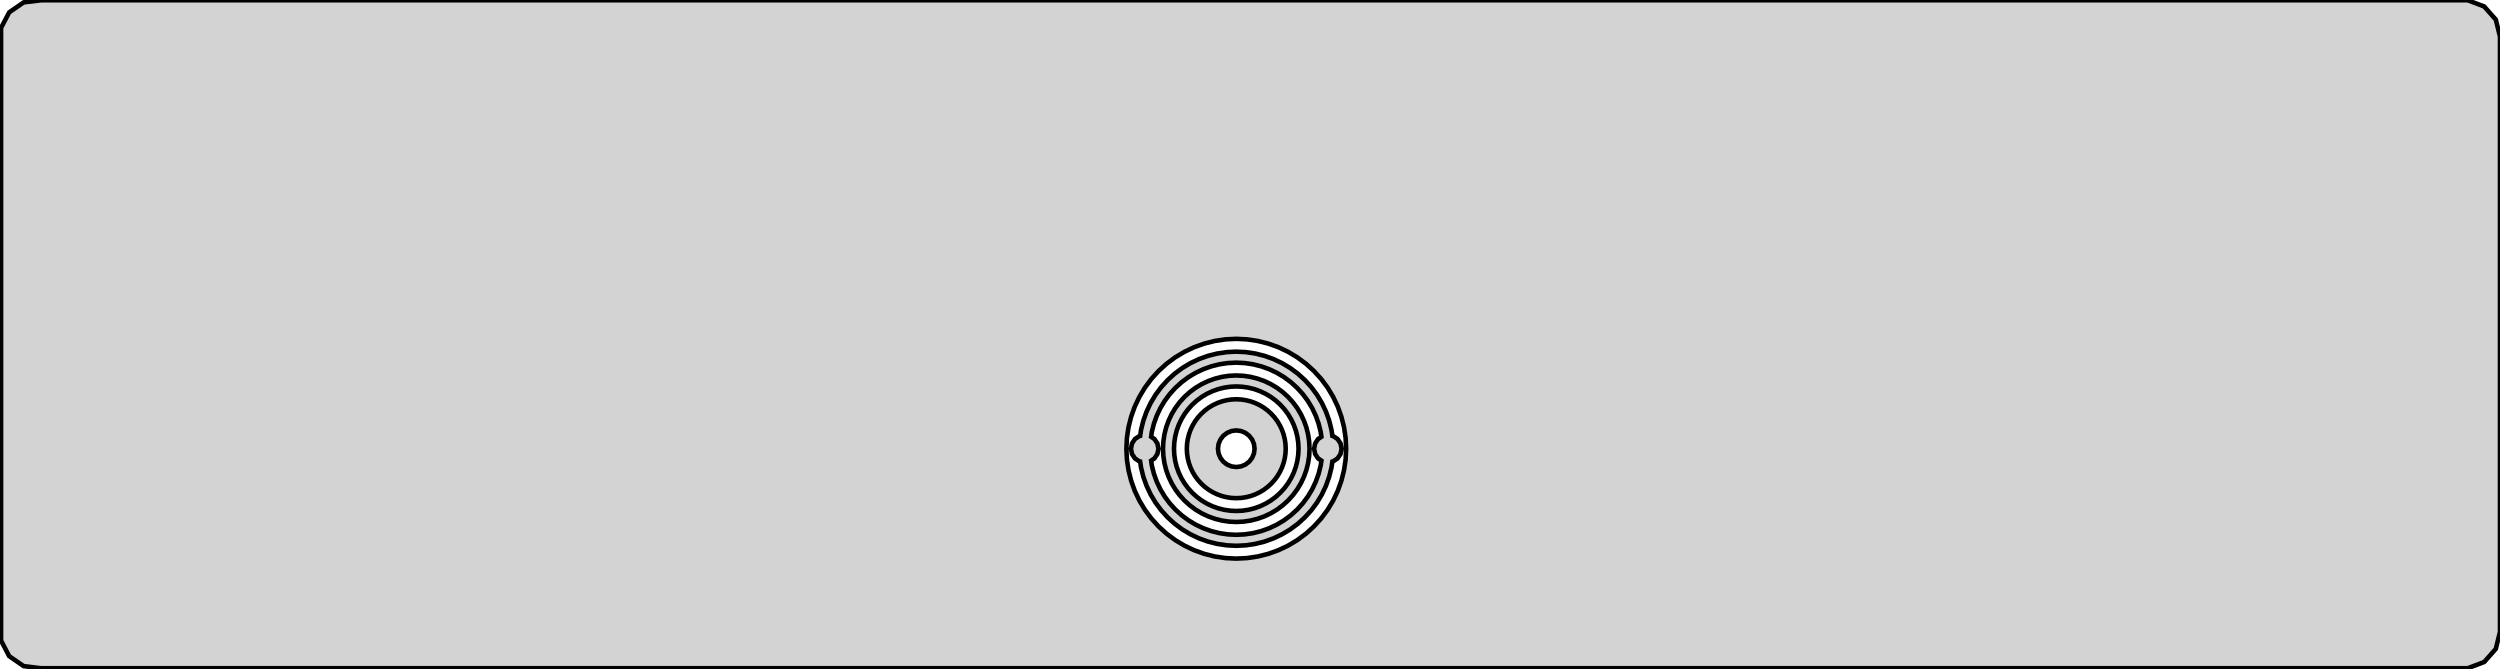
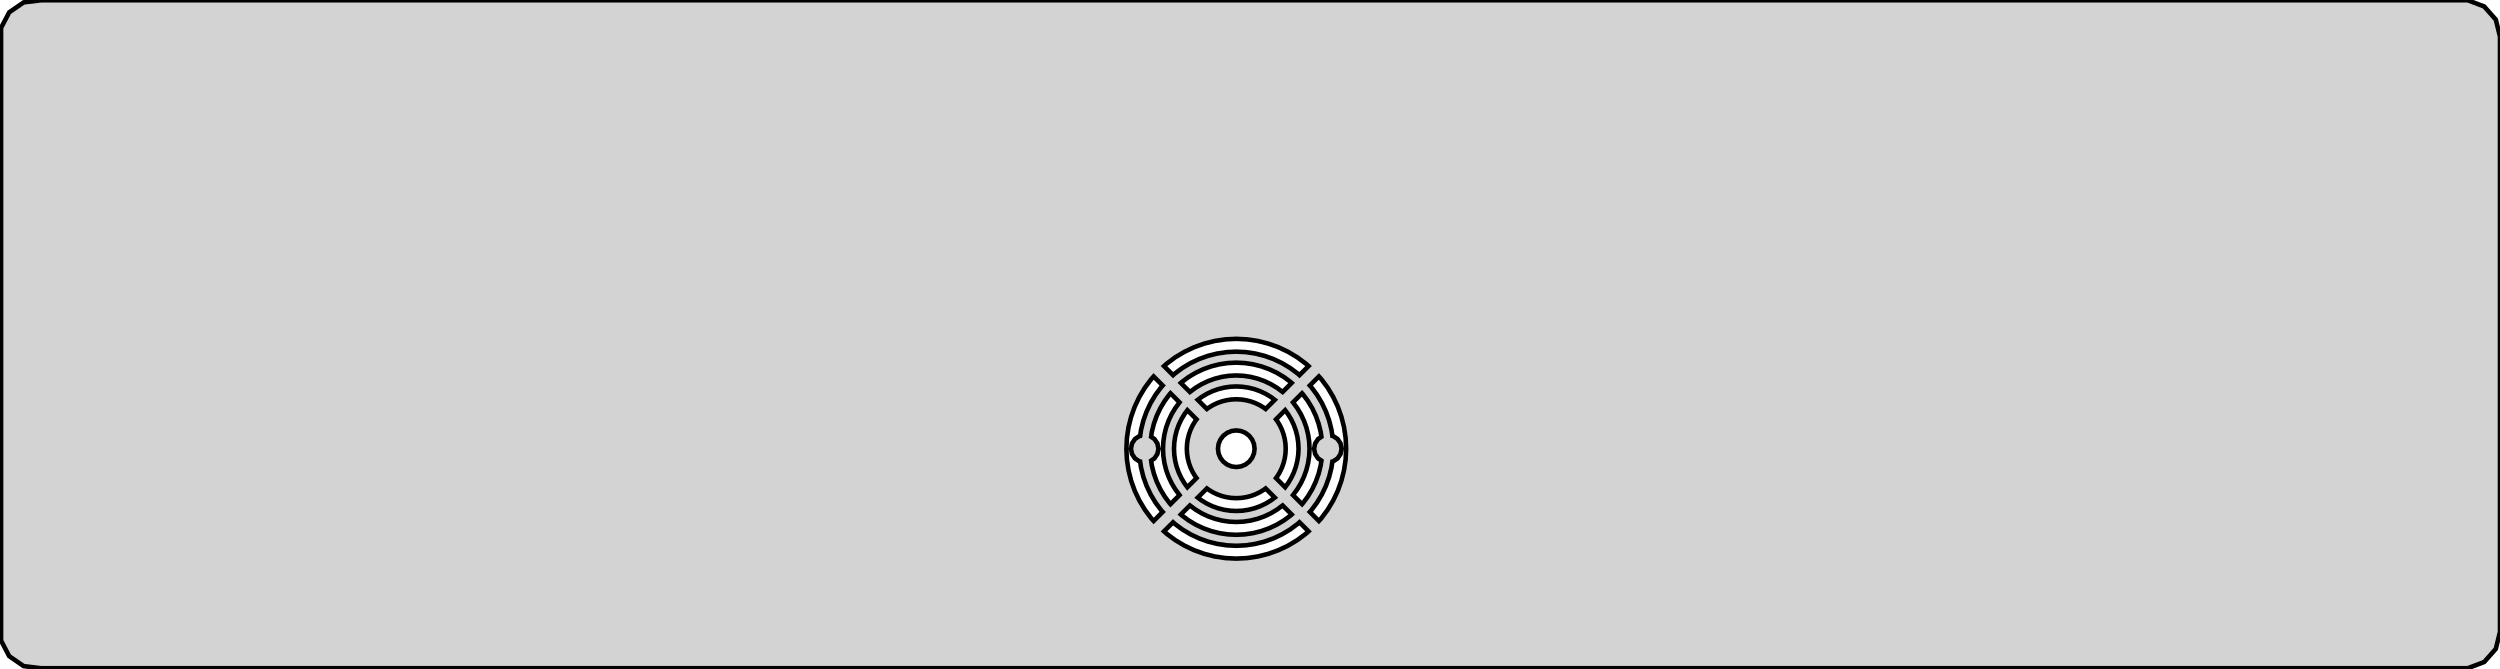
<svg xmlns="http://www.w3.org/2000/svg" width="273mm" height="73mm" viewBox="0 -73 273 73" version="1.1">
-   <path d=" M 271.272,-0.708 L 272.542,-2.141 L 273,-4 L 273,-69 L 272.542,-70.859 L 271.272,-72.292  L 269.482,-72.971 L 4.482,-72.971 L 2.582,-72.74 L 1.006,-71.653 L 0.116,-69.957 L 0.116,-3.043  L 1.006,-1.347 L 2.582,-0.26 L 4.482,-0.029 L 269.482,-0.029 z M 133.824,-12.058 L 132.659,-12.231 L 131.517,-12.517 L 130.408,-12.914 L 129.343,-13.417 L 128.333,-14.022  L 127.387,-14.724 L 126.515,-15.515 L 125.724,-16.387 L 125.022,-17.333 L 124.417,-18.343 L 123.913,-19.408  L 123.517,-20.517 L 123.231,-21.659 L 123.058,-22.824 L 123,-24 L 123.058,-25.176 L 123.231,-26.341  L 123.517,-27.483 L 123.913,-28.592 L 124.417,-29.657 L 125.022,-30.667 L 125.724,-31.613 L 126.515,-32.485  L 127.387,-33.276 L 128.333,-33.978 L 129.343,-34.583 L 130.408,-35.087 L 131.517,-35.483 L 132.659,-35.769  L 133.824,-35.942 L 135,-36 L 136.176,-35.942 L 137.341,-35.769 L 138.483,-35.483 L 139.592,-35.087  L 140.657,-34.583 L 141.667,-33.978 L 142.613,-33.276 L 143.485,-32.485 L 144.276,-31.613 L 144.978,-30.667  L 145.583,-29.657 L 146.087,-28.592 L 146.483,-27.483 L 146.769,-26.341 L 146.942,-25.176 L 147,-24  L 146.942,-22.824 L 146.769,-21.659 L 146.483,-20.517 L 146.087,-19.408 L 145.583,-18.343 L 144.978,-17.333  L 144.276,-16.387 L 143.485,-15.515 L 142.613,-14.724 L 141.667,-14.022 L 140.657,-13.417 L 139.592,-12.914  L 138.483,-12.517 L 137.341,-12.231 L 136.176,-12.058 L 135,-12 z M 136.039,-13.451 L 137.068,-13.604 L 138.077,-13.856 L 139.056,-14.207 L 139.997,-14.652 L 140.889,-15.186  L 141.725,-15.806 L 142.495,-16.505 L 143.194,-17.275 L 143.814,-18.111 L 144.348,-19.003 L 144.793,-19.944  L 145.144,-20.923 L 145.396,-21.932 L 145.495,-22.599 L 145.574,-22.614 L 146.061,-22.939 L 146.386,-23.426  L 146.5,-24 L 146.386,-24.574 L 146.061,-25.061 L 145.574,-25.386 L 145.495,-25.401 L 145.396,-26.068  L 145.144,-27.077 L 144.793,-28.056 L 144.348,-28.997 L 143.814,-29.889 L 143.194,-30.725 L 142.495,-31.495  L 141.725,-32.194 L 140.889,-32.814 L 139.997,-33.348 L 139.056,-33.793 L 138.077,-34.144 L 137.068,-34.396  L 136.039,-34.549 L 135,-34.6 L 133.961,-34.549 L 132.932,-34.396 L 131.923,-34.144 L 130.944,-33.793  L 130.003,-33.348 L 129.111,-32.814 L 128.275,-32.194 L 127.505,-31.495 L 126.806,-30.725 L 126.186,-29.889  L 125.652,-28.997 L 125.207,-28.056 L 124.856,-27.077 L 124.604,-26.068 L 124.505,-25.401 L 124.426,-25.386  L 123.939,-25.061 L 123.614,-24.574 L 123.5,-24 L 123.614,-23.426 L 123.939,-22.939 L 124.426,-22.614  L 124.505,-22.599 L 124.604,-21.932 L 124.856,-20.923 L 125.207,-19.944 L 125.652,-19.003 L 126.186,-18.111  L 126.806,-17.275 L 127.505,-16.505 L 128.275,-15.806 L 129.111,-15.186 L 130.003,-14.652 L 130.944,-14.207  L 131.923,-13.856 L 132.932,-13.604 L 133.961,-13.451 L 135,-13.4 z M 134.079,-14.645 L 133.166,-14.781 L 132.271,-15.005 L 131.403,-15.316 L 130.569,-15.71 L 129.778,-16.184  L 129.037,-16.734 L 128.353,-17.353 L 127.734,-18.037 L 127.184,-18.778 L 126.71,-19.569 L 126.316,-20.403  L 126.005,-21.271 L 125.781,-22.166 L 125.702,-22.699 L 126.061,-22.939 L 126.386,-23.426 L 126.5,-24  L 126.386,-24.574 L 126.061,-25.061 L 125.702,-25.301 L 125.781,-25.834 L 126.005,-26.729 L 126.316,-27.597  L 126.71,-28.431 L 127.184,-29.222 L 127.734,-29.963 L 128.353,-30.647 L 129.037,-31.266 L 129.778,-31.816  L 130.569,-32.29 L 131.403,-32.684 L 132.271,-32.995 L 133.166,-33.219 L 134.079,-33.355 L 135,-33.4  L 135.921,-33.355 L 136.834,-33.219 L 137.729,-32.995 L 138.597,-32.684 L 139.431,-32.29 L 140.222,-31.816  L 140.963,-31.266 L 141.647,-30.647 L 142.266,-29.963 L 142.816,-29.222 L 143.29,-28.431 L 143.684,-27.597  L 143.995,-26.729 L 144.219,-25.834 L 144.298,-25.301 L 143.939,-25.061 L 143.614,-24.574 L 143.5,-24  L 143.614,-23.426 L 143.939,-22.939 L 144.298,-22.699 L 144.219,-22.166 L 143.995,-21.271 L 143.684,-20.403  L 143.29,-19.569 L 142.816,-18.778 L 142.266,-18.037 L 141.647,-17.353 L 140.963,-16.734 L 140.222,-16.184  L 139.431,-15.71 L 138.597,-15.316 L 137.729,-15.005 L 136.834,-14.781 L 135.921,-14.645 L 135,-14.6  z M 135.784,-16.038 L 136.561,-16.154 L 137.322,-16.345 L 138.061,-16.609 L 138.771,-16.945 L 139.445,-17.348  L 140.075,-17.816 L 140.657,-18.343 L 141.184,-18.925 L 141.652,-19.555 L 142.055,-20.229 L 142.391,-20.939  L 142.656,-21.678 L 142.846,-22.439 L 142.961,-23.216 L 143,-24 L 142.961,-24.784 L 142.846,-25.561  L 142.656,-26.322 L 142.391,-27.061 L 142.055,-27.771 L 141.652,-28.445 L 141.184,-29.075 L 140.657,-29.657  L 140.075,-30.184 L 139.445,-30.652 L 138.771,-31.055 L 138.061,-31.391 L 137.322,-31.655 L 136.561,-31.846  L 135.784,-31.962 L 135,-32 L 134.216,-31.962 L 133.439,-31.846 L 132.678,-31.655 L 131.939,-31.391  L 131.229,-31.055 L 130.555,-30.652 L 129.925,-30.184 L 129.343,-29.657 L 128.816,-29.075 L 128.348,-28.445  L 127.945,-27.771 L 127.609,-27.061 L 127.344,-26.322 L 127.154,-25.561 L 127.039,-24.784 L 127,-24  L 127.039,-23.216 L 127.154,-22.439 L 127.344,-21.678 L 127.609,-20.939 L 127.945,-20.229 L 128.348,-19.555  L 128.816,-18.925 L 129.343,-18.343 L 129.925,-17.816 L 130.555,-17.348 L 131.229,-16.945 L 131.939,-16.609  L 132.678,-16.345 L 133.439,-16.154 L 134.216,-16.038 L 135,-16 z M 134.333,-17.233 L 133.673,-17.331 L 133.026,-17.493 L 132.398,-17.718 L 131.795,-18.003 L 131.222,-18.346  L 130.686,-18.744 L 130.192,-19.192 L 129.744,-19.686 L 129.346,-20.222 L 129.003,-20.794 L 128.718,-21.398  L 128.493,-22.026 L 128.331,-22.673 L 128.233,-23.334 L 128.2,-24 L 128.233,-24.666 L 128.331,-25.327  L 128.493,-25.974 L 128.718,-26.602 L 129.003,-27.206 L 129.346,-27.778 L 129.744,-28.314 L 130.192,-28.808  L 130.686,-29.256 L 131.222,-29.654 L 131.795,-29.997 L 132.398,-30.282 L 133.026,-30.507 L 133.673,-30.669  L 134.333,-30.767 L 135,-30.8 L 135.667,-30.767 L 136.327,-30.669 L 136.974,-30.507 L 137.602,-30.282  L 138.205,-29.997 L 138.778,-29.654 L 139.314,-29.256 L 139.808,-28.808 L 140.256,-28.314 L 140.654,-27.778  L 140.997,-27.206 L 141.282,-26.602 L 141.507,-25.974 L 141.669,-25.327 L 141.767,-24.666 L 141.8,-24  L 141.767,-23.334 L 141.669,-22.673 L 141.507,-22.026 L 141.282,-21.398 L 140.997,-20.794 L 140.654,-20.222  L 140.256,-19.686 L 139.808,-19.192 L 139.314,-18.744 L 138.778,-18.346 L 138.205,-18.003 L 137.602,-17.718  L 136.974,-17.493 L 136.327,-17.331 L 135.667,-17.233 L 135,-17.2 z M 135.529,-18.626 L 136.053,-18.704 L 136.568,-18.832 L 137.066,-19.011 L 137.546,-19.238 L 138,-19.51  L 138.426,-19.826 L 138.818,-20.182 L 139.174,-20.574 L 139.49,-21 L 139.762,-21.454 L 139.989,-21.933  L 140.167,-22.433 L 140.296,-22.947 L 140.374,-23.471 L 140.4,-24 L 140.374,-24.529 L 140.296,-25.053  L 140.167,-25.567 L 139.989,-26.067 L 139.762,-26.546 L 139.49,-27 L 139.174,-27.426 L 138.818,-27.818  L 138.426,-28.174 L 138,-28.49 L 137.546,-28.762 L 137.066,-28.989 L 136.568,-29.168 L 136.053,-29.296  L 135.529,-29.374 L 135,-29.4 L 134.471,-29.374 L 133.947,-29.296 L 133.432,-29.168 L 132.934,-28.989  L 132.454,-28.762 L 132,-28.49 L 131.574,-28.174 L 131.182,-27.818 L 130.826,-27.426 L 130.51,-27  L 130.238,-26.546 L 130.011,-26.067 L 129.833,-25.567 L 129.704,-25.053 L 129.626,-24.529 L 129.6,-24  L 129.626,-23.471 L 129.704,-22.947 L 129.833,-22.433 L 130.011,-21.933 L 130.238,-21.454 L 130.51,-21  L 130.826,-20.574 L 131.182,-20.182 L 131.574,-19.826 L 132,-19.51 L 132.454,-19.238 L 132.934,-19.011  L 133.432,-18.832 L 133.947,-18.704 L 134.471,-18.626 L 135,-18.6 z M 134.482,-22.068 L 134,-22.268 L 133.586,-22.586 L 133.268,-23 L 133.068,-23.482 L 133,-24  L 133.068,-24.518 L 133.268,-25 L 133.586,-25.414 L 134,-25.732 L 134.482,-25.932 L 135,-26  L 135.518,-25.932 L 136,-25.732 L 136.414,-25.414 L 136.732,-25 L 136.932,-24.518 L 137,-24  L 136.932,-23.482 L 136.732,-23 L 136.414,-22.586 L 136,-22.268 L 135.518,-22.068 L 135,-22  z " stroke="black" fill="lightgray" stroke-width="0.5" />
+   <path d=" M 271.272,-0.708 L 272.542,-2.141 L 273,-4 L 273,-69 L 272.542,-70.859 L 271.272,-72.292  L 269.482,-72.971 L 4.482,-72.971 L 2.582,-72.74 L 1.006,-71.653 L 0.116,-69.957 L 0.116,-3.043  L 1.006,-1.347 L 2.582,-0.26 L 4.482,-0.029 L 269.482,-0.029 z M 141.725,-32.194 L 140.889,-32.814 L 139.997,-33.348 L 139.056,-33.793 L 138.077,-34.144 L 137.068,-34.396  L 136.039,-34.549 L 135,-34.6 L 133.961,-34.549 L 132.932,-34.396 L 131.923,-34.144 L 130.944,-33.793  L 130.003,-33.348 L 129.111,-32.814 L 128.275,-32.194 L 128.098,-32.033 L 127.108,-33.023 L 127.387,-33.276  L 128.333,-33.978 L 129.343,-34.583 L 130.408,-35.087 L 131.517,-35.483 L 132.659,-35.769 L 133.824,-35.942  L 135,-36 L 136.176,-35.942 L 137.341,-35.769 L 138.483,-35.483 L 139.592,-35.087 L 140.657,-34.583  L 141.667,-33.978 L 142.613,-33.276 L 142.892,-33.023 L 141.902,-32.033 z M 139.445,-30.652 L 138.771,-31.055 L 138.061,-31.391 L 137.322,-31.655 L 136.561,-31.846 L 135.784,-31.962  L 135,-32 L 134.216,-31.962 L 133.439,-31.846 L 132.678,-31.655 L 131.939,-31.391 L 131.229,-31.055  L 130.555,-30.652 L 129.938,-30.194 L 128.947,-31.185 L 129.037,-31.266 L 129.778,-31.816 L 130.569,-32.29  L 131.403,-32.684 L 132.271,-32.995 L 133.166,-33.219 L 134.079,-33.355 L 135,-33.4 L 135.921,-33.355  L 136.834,-33.219 L 137.729,-32.995 L 138.597,-32.684 L 139.431,-32.29 L 140.222,-31.816 L 140.963,-31.266  L 141.053,-31.185 L 140.062,-30.194 z M 125.724,-16.387 L 125.022,-17.333 L 124.417,-18.343 L 123.913,-19.408 L 123.517,-20.517 L 123.231,-21.659  L 123.058,-22.824 L 123,-24 L 123.058,-25.176 L 123.231,-26.341 L 123.517,-27.483 L 123.913,-28.592  L 124.417,-29.657 L 125.022,-30.667 L 125.724,-31.613 L 125.977,-31.892 L 126.967,-30.902 L 126.806,-30.725  L 126.186,-29.889 L 125.652,-28.997 L 125.207,-28.056 L 124.856,-27.077 L 124.604,-26.068 L 124.505,-25.401  L 124.426,-25.386 L 123.939,-25.061 L 123.614,-24.574 L 123.5,-24 L 123.614,-23.426 L 123.939,-22.939  L 124.426,-22.614 L 124.505,-22.599 L 124.604,-21.932 L 124.856,-20.923 L 125.207,-19.944 L 125.652,-19.003  L 126.186,-18.111 L 126.806,-17.275 L 126.967,-17.098 L 125.977,-16.108 z M 143.033,-17.098 L 143.194,-17.275 L 143.814,-18.111 L 144.348,-19.003 L 144.793,-19.944 L 145.144,-20.923  L 145.396,-21.932 L 145.495,-22.599 L 145.574,-22.614 L 146.061,-22.939 L 146.386,-23.426 L 146.5,-24  L 146.386,-24.574 L 146.061,-25.061 L 145.574,-25.386 L 145.495,-25.401 L 145.396,-26.068 L 145.144,-27.077  L 144.793,-28.056 L 144.348,-28.997 L 143.814,-29.889 L 143.194,-30.725 L 143.033,-30.902 L 144.023,-31.892  L 144.276,-31.613 L 144.978,-30.667 L 145.583,-29.657 L 146.087,-28.592 L 146.483,-27.483 L 146.769,-26.341  L 146.942,-25.176 L 147,-24 L 146.942,-22.824 L 146.769,-21.659 L 146.483,-20.517 L 146.087,-19.408  L 145.583,-18.343 L 144.978,-17.333 L 144.276,-16.387 L 144.023,-16.108 z M 138,-28.49 L 137.546,-28.762 L 137.066,-28.989 L 136.568,-29.168 L 136.053,-29.296 L 135.529,-29.374  L 135,-29.4 L 134.471,-29.374 L 133.947,-29.296 L 133.432,-29.168 L 132.934,-28.989 L 132.454,-28.762  L 132,-28.49 L 131.794,-28.337 L 130.795,-29.337 L 131.222,-29.654 L 131.795,-29.997 L 132.398,-30.282  L 133.026,-30.507 L 133.673,-30.669 L 134.333,-30.767 L 135,-30.8 L 135.667,-30.767 L 136.327,-30.669  L 136.974,-30.507 L 137.602,-30.282 L 138.205,-29.997 L 138.778,-29.654 L 139.205,-29.337 L 138.206,-28.337  z M 127.734,-18.037 L 127.184,-18.778 L 126.71,-19.569 L 126.316,-20.403 L 126.005,-21.271 L 125.781,-22.166  L 125.702,-22.699 L 126.061,-22.939 L 126.386,-23.426 L 126.5,-24 L 126.386,-24.574 L 126.061,-25.061  L 125.702,-25.301 L 125.781,-25.834 L 126.005,-26.729 L 126.316,-27.597 L 126.71,-28.431 L 127.184,-29.222  L 127.734,-29.963 L 127.815,-30.053 L 128.806,-29.062 L 128.348,-28.445 L 127.945,-27.771 L 127.609,-27.061  L 127.344,-26.322 L 127.154,-25.561 L 127.039,-24.784 L 127,-24 L 127.039,-23.216 L 127.154,-22.439  L 127.344,-21.678 L 127.609,-20.939 L 127.945,-20.229 L 128.348,-19.555 L 128.806,-18.938 L 127.815,-17.947  z M 141.194,-18.938 L 141.652,-19.555 L 142.055,-20.229 L 142.391,-20.939 L 142.656,-21.678 L 142.846,-22.439  L 142.961,-23.216 L 143,-24 L 142.961,-24.784 L 142.846,-25.561 L 142.656,-26.322 L 142.391,-27.061  L 142.055,-27.771 L 141.652,-28.445 L 141.194,-29.062 L 142.185,-30.053 L 142.266,-29.963 L 142.816,-29.222  L 143.29,-28.431 L 143.684,-27.597 L 143.995,-26.729 L 144.219,-25.834 L 144.298,-25.301 L 143.939,-25.061  L 143.614,-24.574 L 143.5,-24 L 143.614,-23.426 L 143.939,-22.939 L 144.298,-22.699 L 144.219,-22.166  L 143.995,-21.271 L 143.684,-20.403 L 143.29,-19.569 L 142.816,-18.778 L 142.266,-18.037 L 142.185,-17.947  z M 139.337,-20.794 L 139.49,-21 L 139.762,-21.454 L 139.989,-21.933 L 140.167,-22.433 L 140.296,-22.947  L 140.374,-23.471 L 140.4,-24 L 140.374,-24.529 L 140.296,-25.053 L 140.167,-25.567 L 139.989,-26.067  L 139.762,-26.546 L 139.49,-27 L 139.337,-27.206 L 140.337,-28.206 L 140.654,-27.778 L 140.997,-27.206  L 141.282,-26.602 L 141.507,-25.974 L 141.669,-25.327 L 141.767,-24.666 L 141.8,-24 L 141.767,-23.334  L 141.669,-22.673 L 141.507,-22.026 L 141.282,-21.398 L 140.997,-20.794 L 140.654,-20.222 L 140.337,-19.794  z M 129.346,-20.222 L 129.003,-20.794 L 128.718,-21.398 L 128.493,-22.026 L 128.331,-22.673 L 128.233,-23.334  L 128.2,-24 L 128.233,-24.666 L 128.331,-25.327 L 128.493,-25.974 L 128.718,-26.602 L 129.003,-27.206  L 129.346,-27.778 L 129.663,-28.206 L 130.663,-27.206 L 130.51,-27 L 130.238,-26.546 L 130.011,-26.067  L 129.833,-25.567 L 129.704,-25.053 L 129.626,-24.529 L 129.6,-24 L 129.626,-23.471 L 129.704,-22.947  L 129.833,-22.433 L 130.011,-21.933 L 130.238,-21.454 L 130.51,-21 L 130.663,-20.794 L 129.663,-19.794  z M 134.482,-22.068 L 134,-22.268 L 133.586,-22.586 L 133.268,-23 L 133.068,-23.482 L 133,-24  L 133.068,-24.518 L 133.268,-25 L 133.586,-25.414 L 134,-25.732 L 134.482,-25.932 L 135,-26  L 135.518,-25.932 L 136,-25.732 L 136.414,-25.414 L 136.732,-25 L 136.932,-24.518 L 137,-24  L 136.932,-23.482 L 136.732,-23 L 136.414,-22.586 L 136,-22.268 L 135.518,-22.068 L 135,-22  z M 134.333,-17.233 L 133.673,-17.331 L 133.026,-17.493 L 132.398,-17.718 L 131.795,-18.003 L 131.222,-18.346  L 130.795,-18.663 L 131.794,-19.663 L 132,-19.51 L 132.454,-19.238 L 132.934,-19.011 L 133.432,-18.832  L 133.947,-18.704 L 134.471,-18.626 L 135,-18.6 L 135.529,-18.626 L 136.053,-18.704 L 136.568,-18.832  L 137.066,-19.011 L 137.546,-19.238 L 138,-19.51 L 138.206,-19.663 L 139.205,-18.663 L 138.778,-18.346  L 138.205,-18.003 L 137.602,-17.718 L 136.974,-17.493 L 136.327,-17.331 L 135.667,-17.233 L 135,-17.2  z M 134.079,-14.645 L 133.166,-14.781 L 132.271,-15.005 L 131.403,-15.316 L 130.569,-15.71 L 129.778,-16.184  L 129.037,-16.734 L 128.947,-16.815 L 129.938,-17.806 L 130.555,-17.348 L 131.229,-16.945 L 131.939,-16.609  L 132.678,-16.345 L 133.439,-16.154 L 134.216,-16.038 L 135,-16 L 135.784,-16.038 L 136.561,-16.154  L 137.322,-16.345 L 138.061,-16.609 L 138.771,-16.945 L 139.445,-17.348 L 140.062,-17.806 L 141.053,-16.815  L 140.963,-16.734 L 140.222,-16.184 L 139.431,-15.71 L 138.597,-15.316 L 137.729,-15.005 L 136.834,-14.781  L 135.921,-14.645 L 135,-14.6 z M 133.824,-12.058 L 132.659,-12.231 L 131.517,-12.517 L 130.408,-12.914 L 129.343,-13.417 L 128.333,-14.022  L 127.387,-14.724 L 127.108,-14.977 L 128.098,-15.967 L 128.275,-15.806 L 129.111,-15.186 L 130.003,-14.652  L 130.944,-14.207 L 131.923,-13.856 L 132.932,-13.604 L 133.961,-13.451 L 135,-13.4 L 136.039,-13.451  L 137.068,-13.604 L 138.077,-13.856 L 139.056,-14.207 L 139.997,-14.652 L 140.889,-15.186 L 141.725,-15.806  L 141.902,-15.967 L 142.892,-14.977 L 142.613,-14.724 L 141.667,-14.022 L 140.657,-13.417 L 139.592,-12.914  L 138.483,-12.517 L 137.341,-12.231 L 136.176,-12.058 L 135,-12 z " stroke="black" fill="lightgray" stroke-width="0.5" />
</svg>
